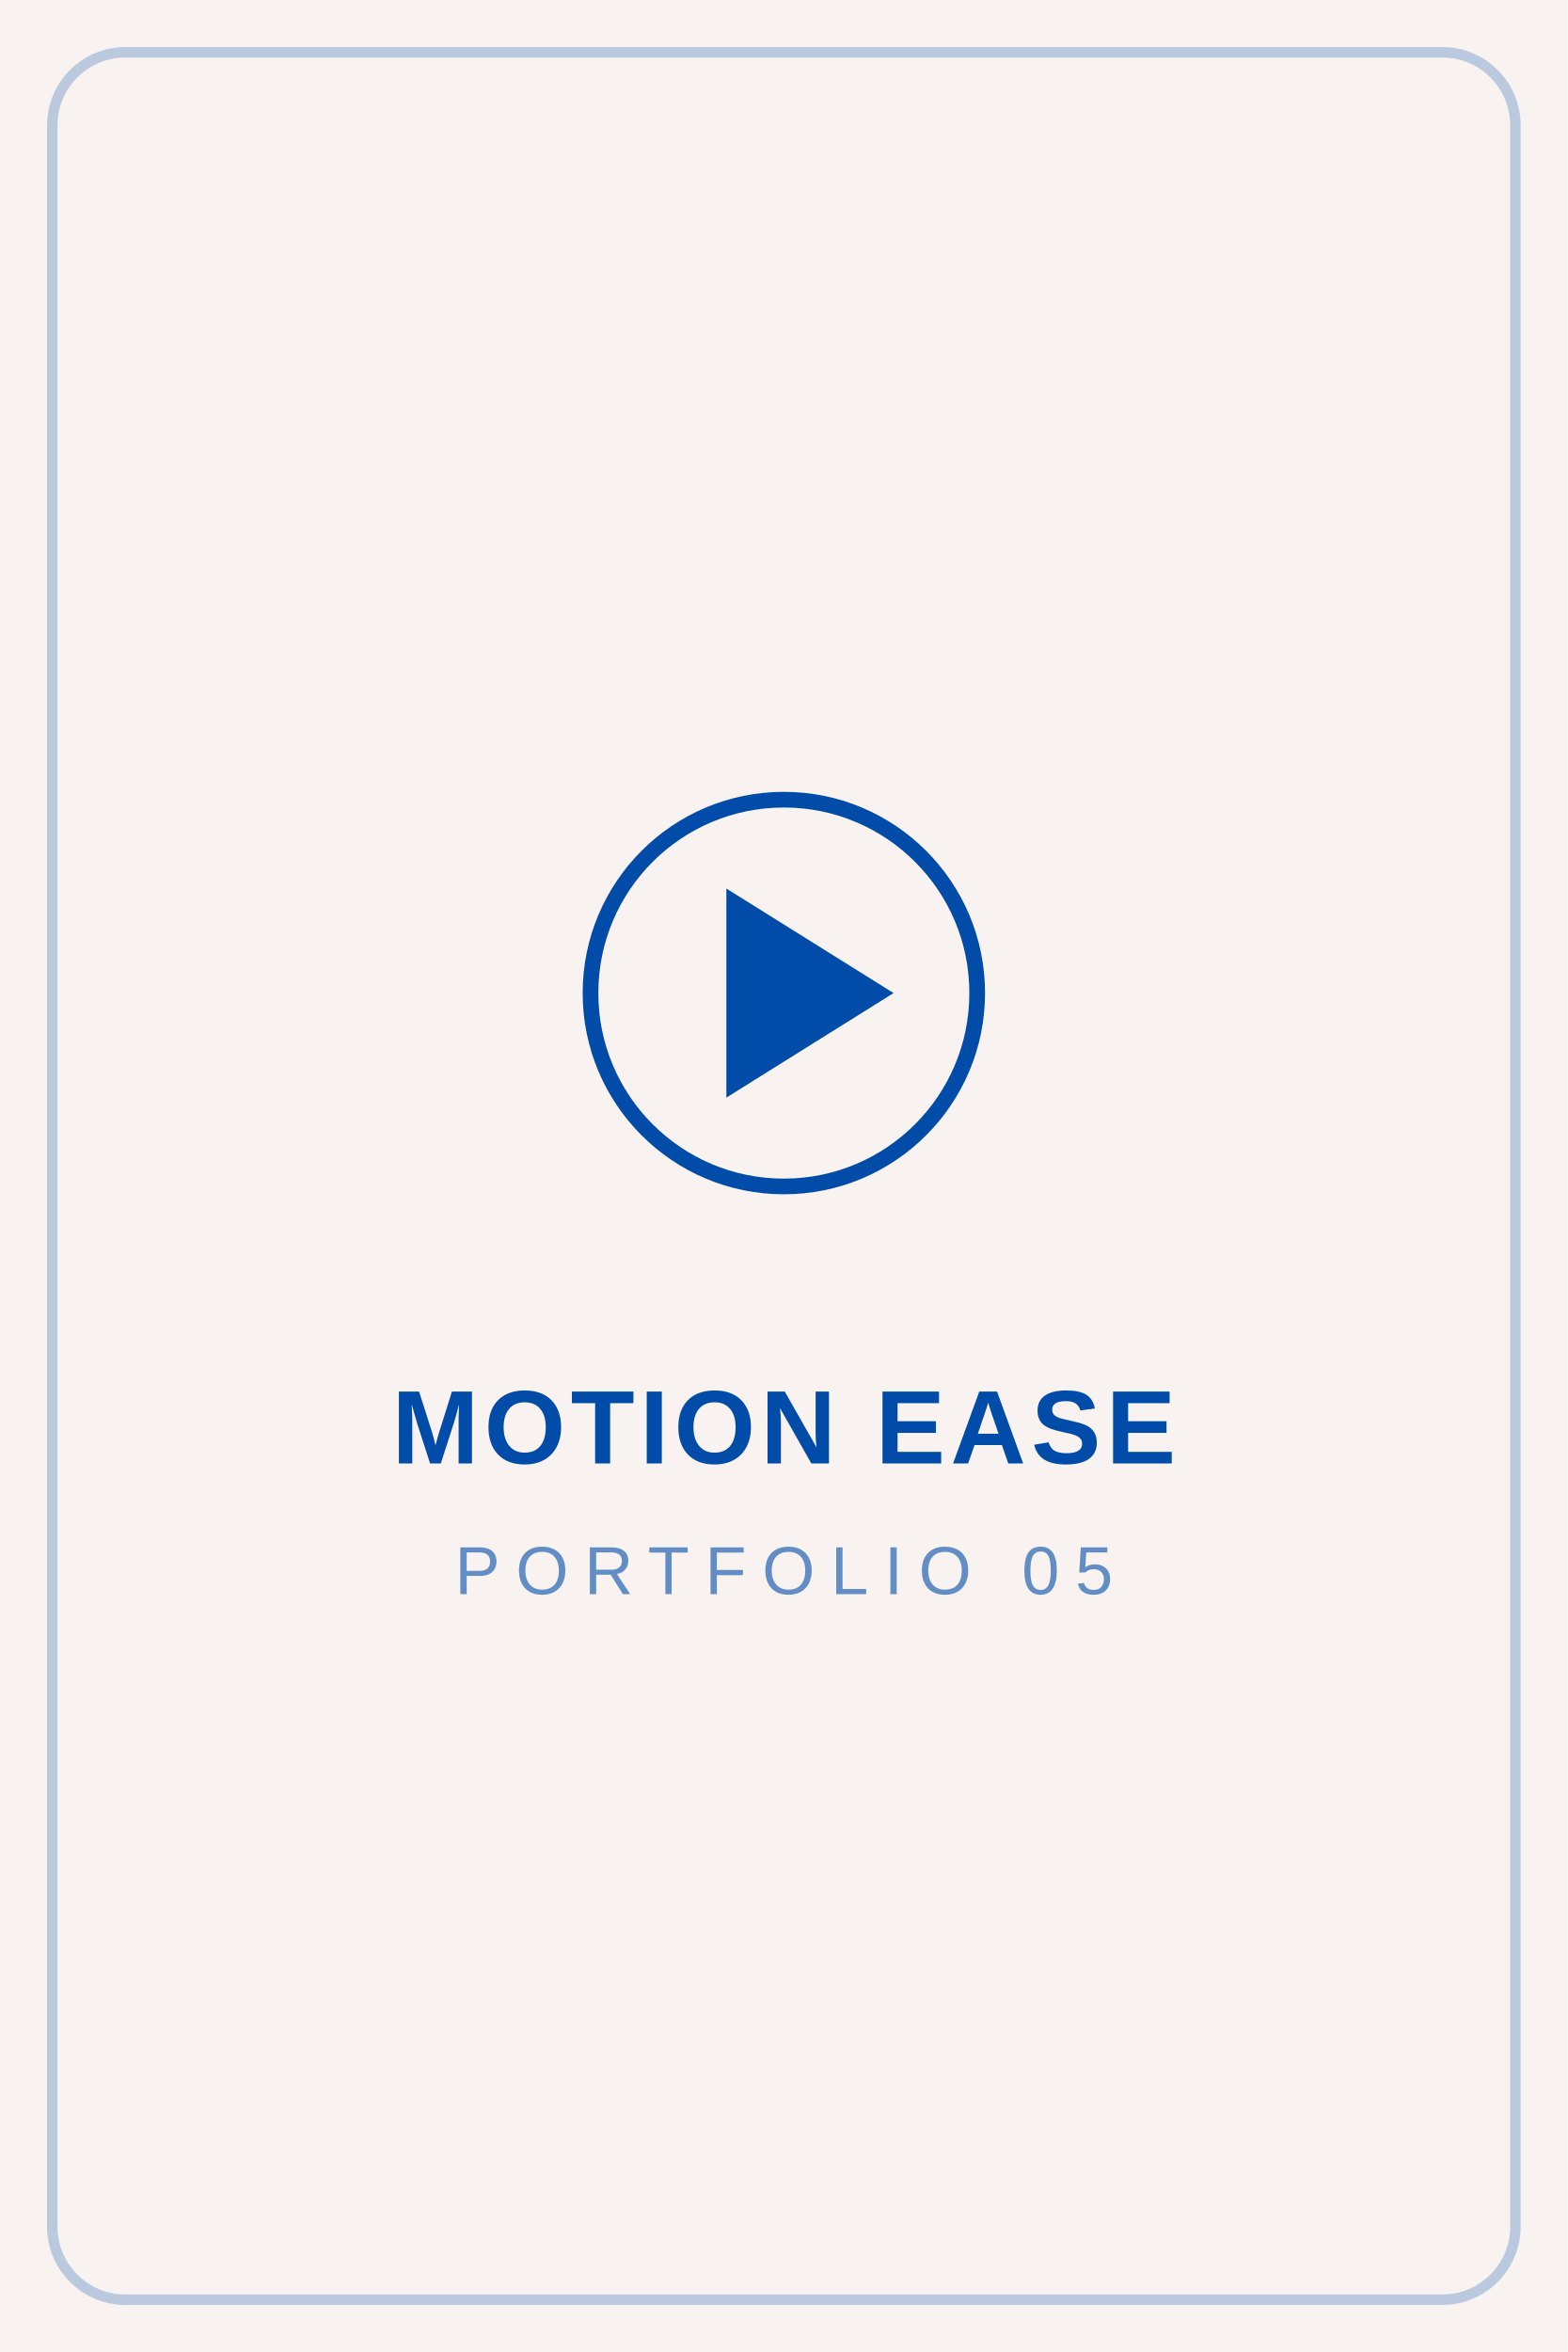
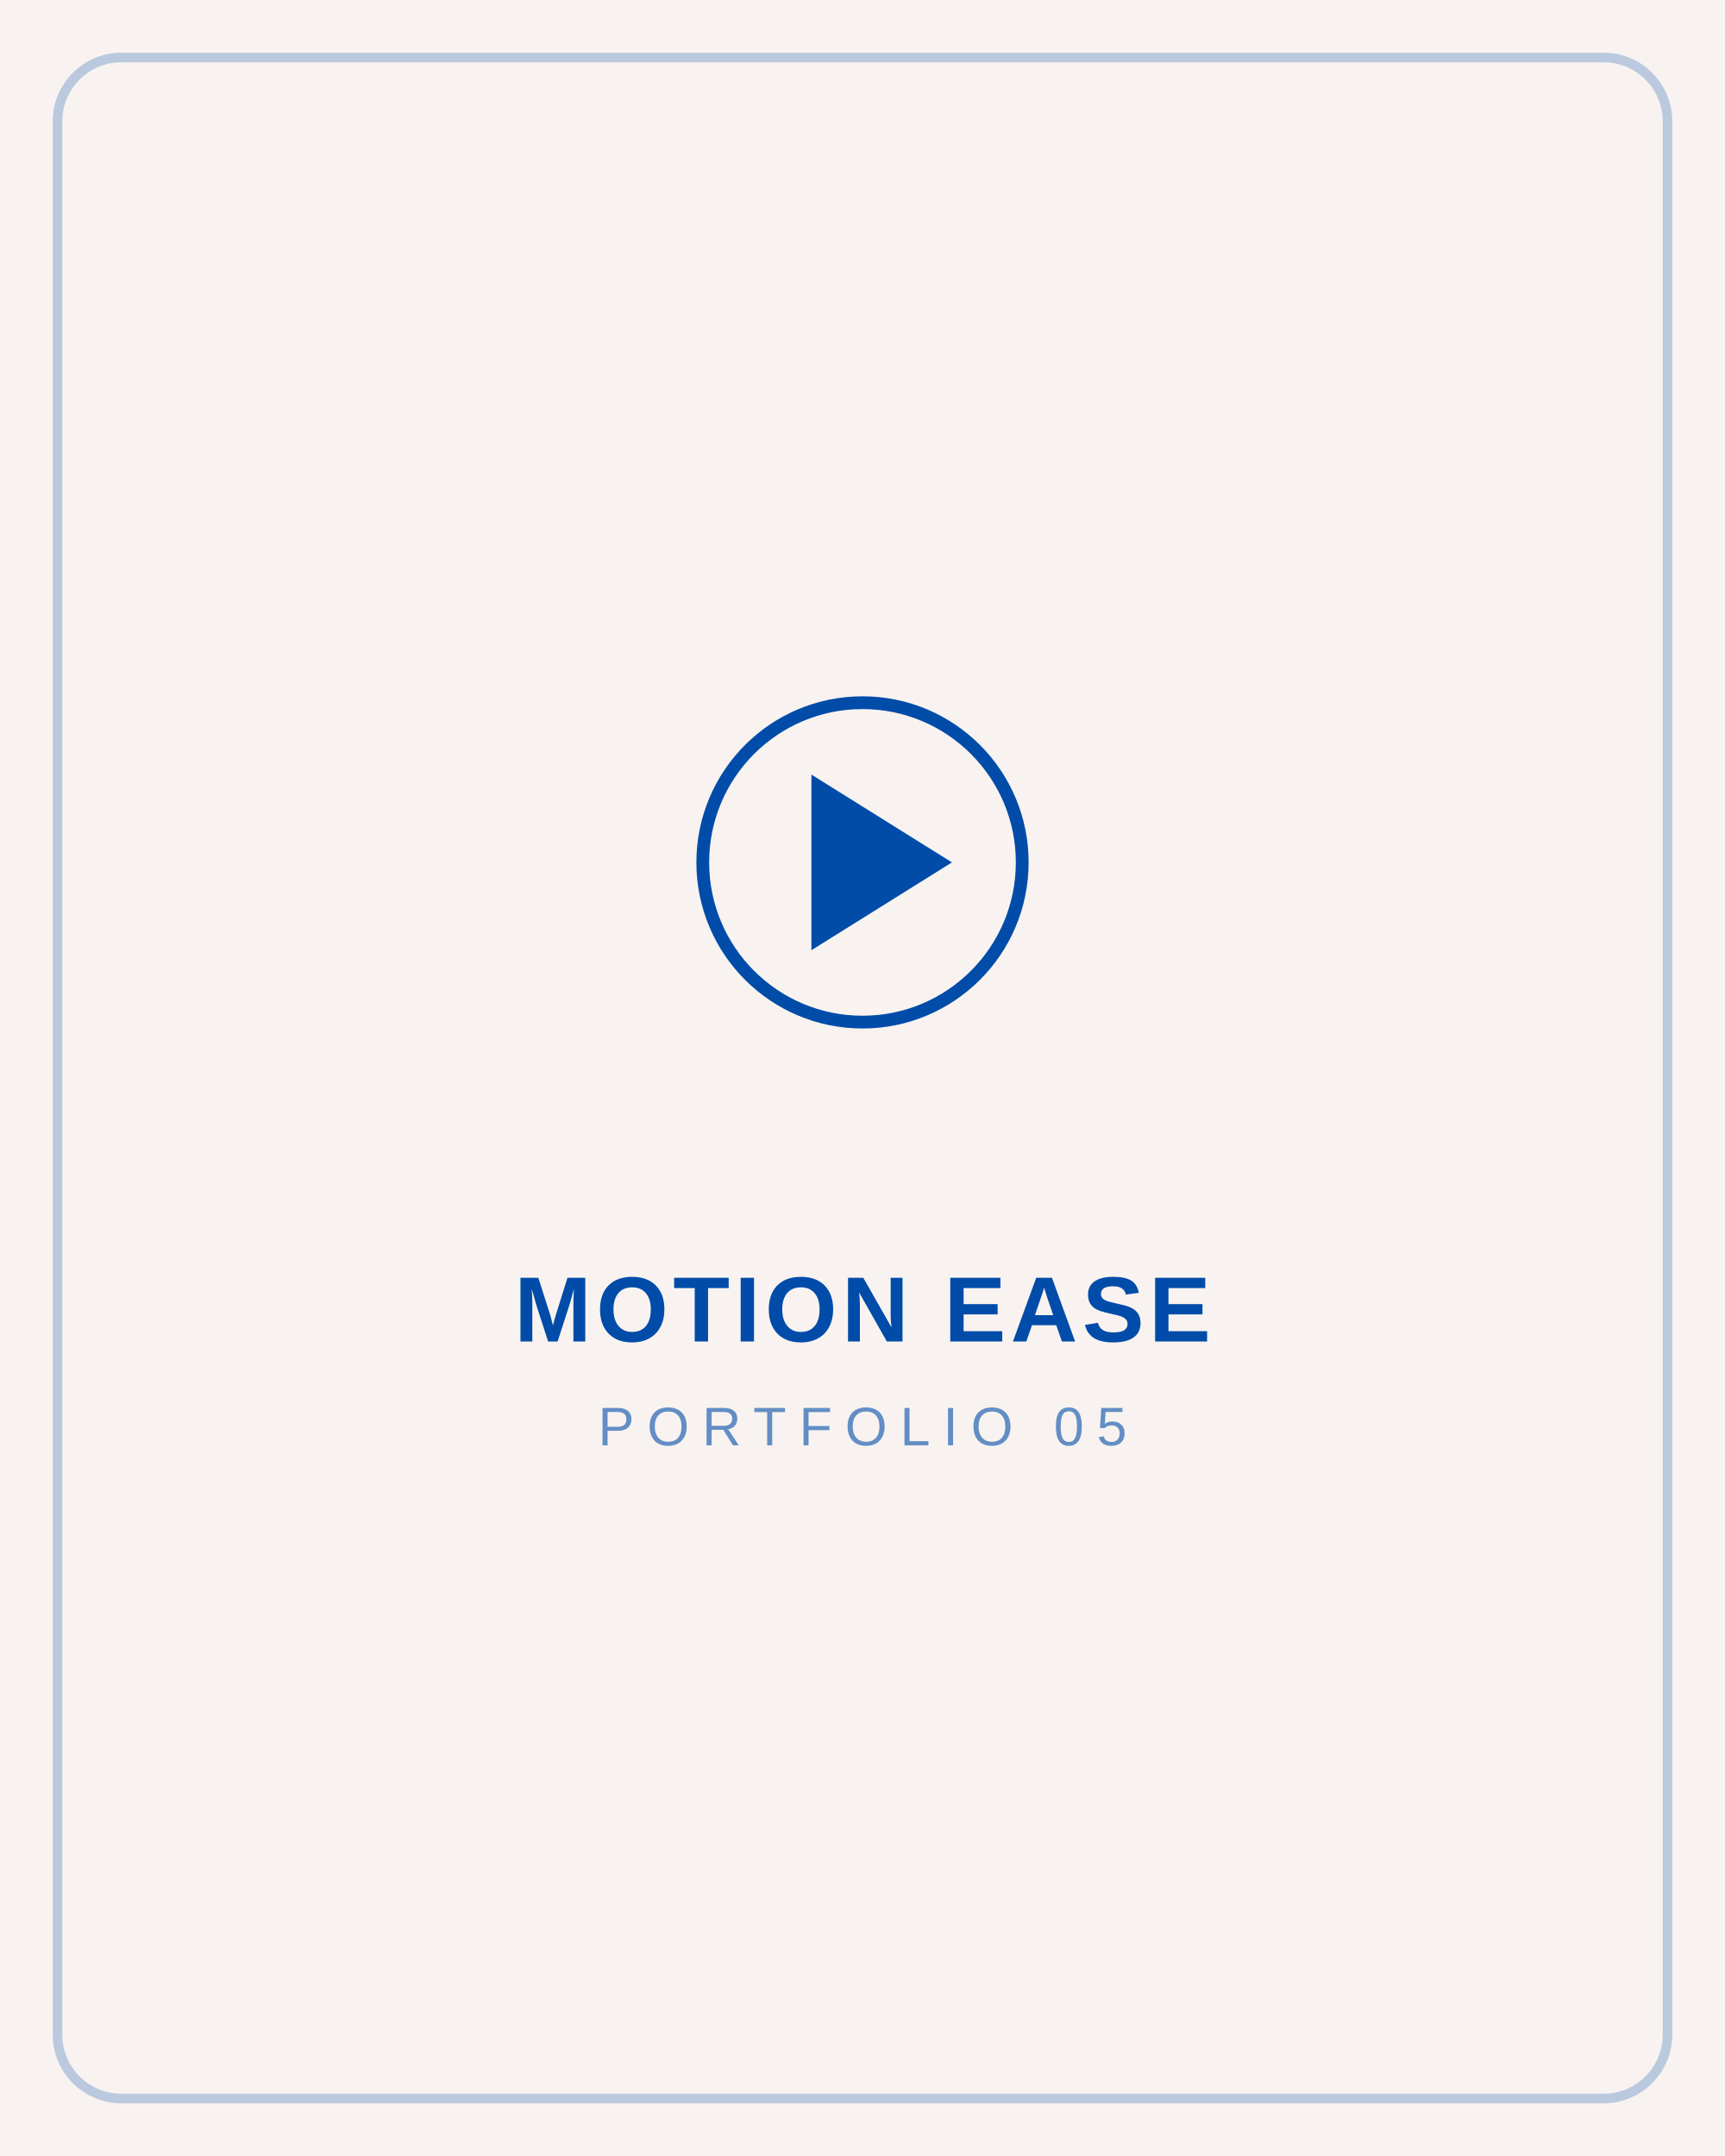
- <svg xmlns="http://www.w3.org/2000/svg" viewBox="0 0 600 900" width="600" height="900">
-   <rect width="600" height="900" fill="#F8F3F0" />
-   <rect x="20" y="20" width="560" height="860" rx="28" fill="none" stroke="#014CA9" stroke-width="4" stroke-opacity="0.25" />
-   <circle cx="300" cy="380" r="74" fill="none" stroke="#014CA9" stroke-width="6" />
-   <path d="M278 340 L342 380 L278 420 Z" fill="#014CA9" />
-   <text x="300" y="560" text-anchor="middle" fill="#014CA9" font-family="Arial, sans-serif" font-size="40" font-weight="800" letter-spacing="2">MOTION EASE</text>
-   <text x="300" y="610" text-anchor="middle" fill="#014CA9" fill-opacity="0.6" font-family="Arial, sans-serif" font-size="26" letter-spacing="6">PORTFOLIO 05</text>
+ <svg xmlns="http://www.w3.org/2000/svg" viewBox="0 0 1080 1350" width="1080" height="1350">
+   <rect width="1080" height="1350" fill="#F8F3F0" />
+   <rect x="36" y="36" width="1008" height="1278" rx="40" fill="none" stroke="#014CA9" stroke-width="6" stroke-opacity="0.25" />
+   <circle cx="540" cy="540" r="100" fill="none" stroke="#014CA9" stroke-width="8" />
+   <path d="M508 485 L596 540 L508 595 Z" fill="#014CA9" />
+   <text x="540" y="840" text-anchor="middle" fill="#014CA9" font-family="Arial, sans-serif" font-size="58" font-weight="800" letter-spacing="3">MOTION EASE</text>
+   <text x="540" y="905" text-anchor="middle" fill="#014CA9" fill-opacity="0.6" font-family="Arial, sans-serif" font-size="34" letter-spacing="8">PORTFOLIO 05</text>
</svg>
